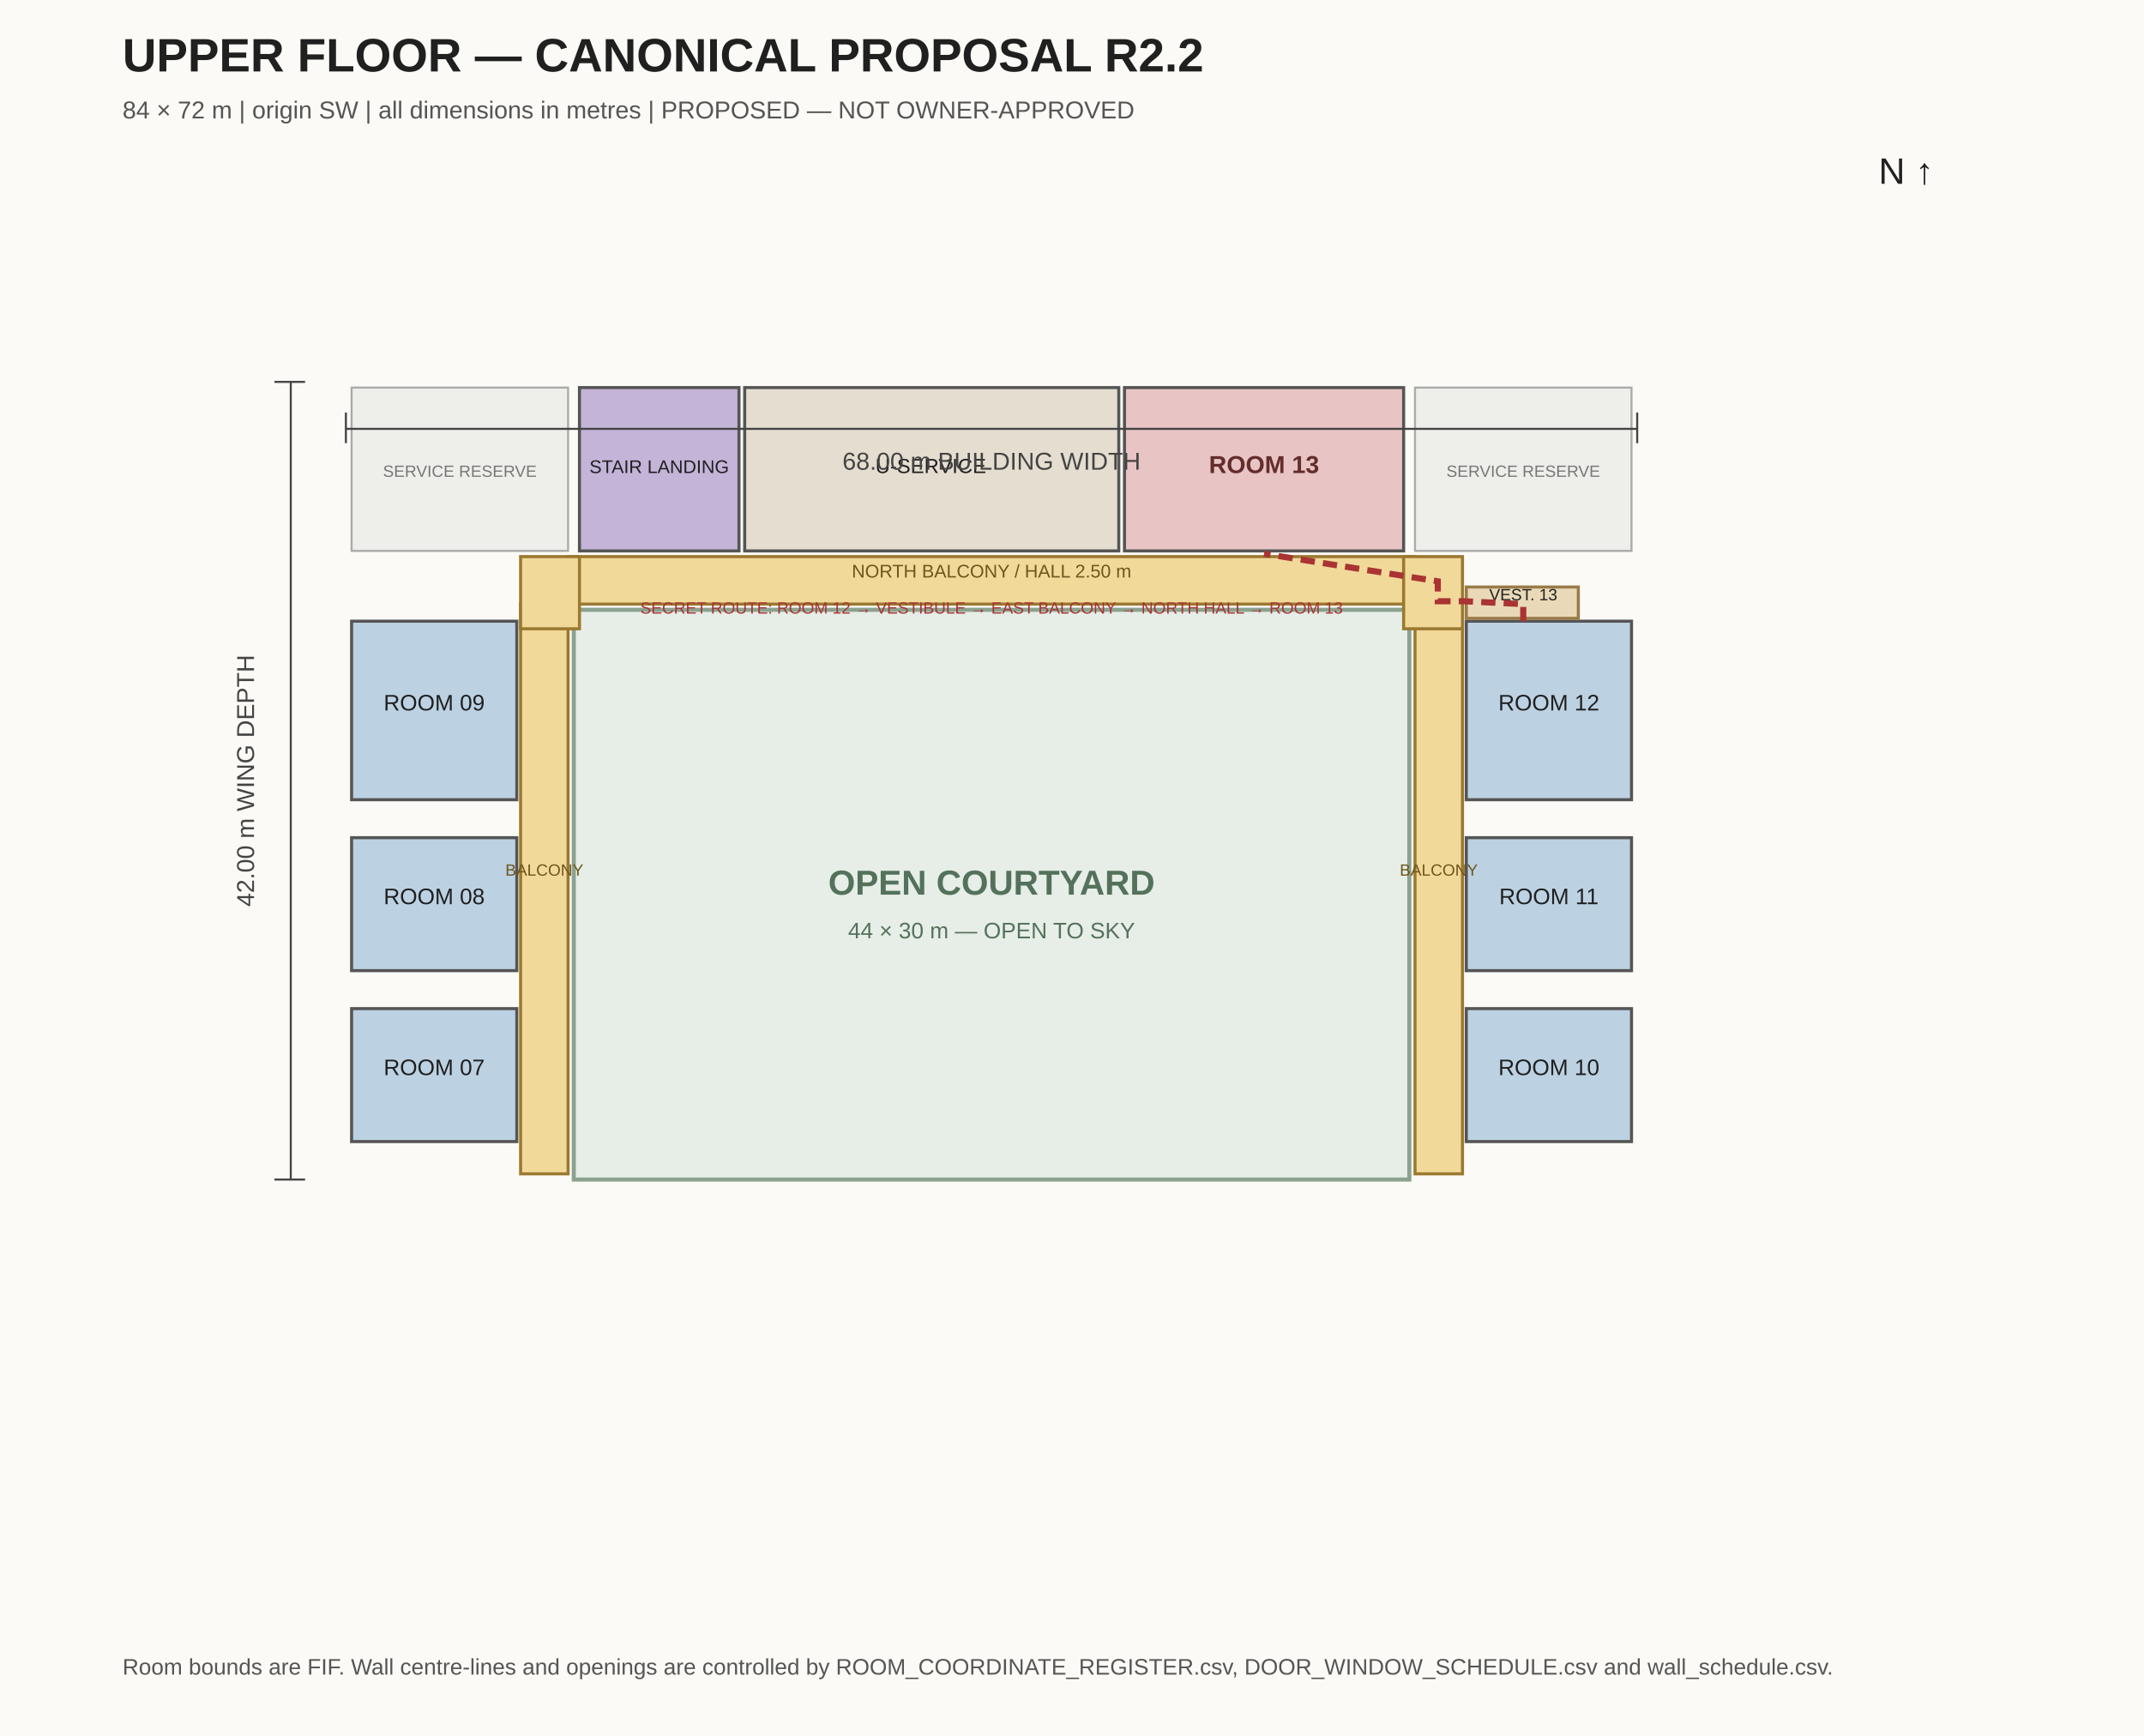
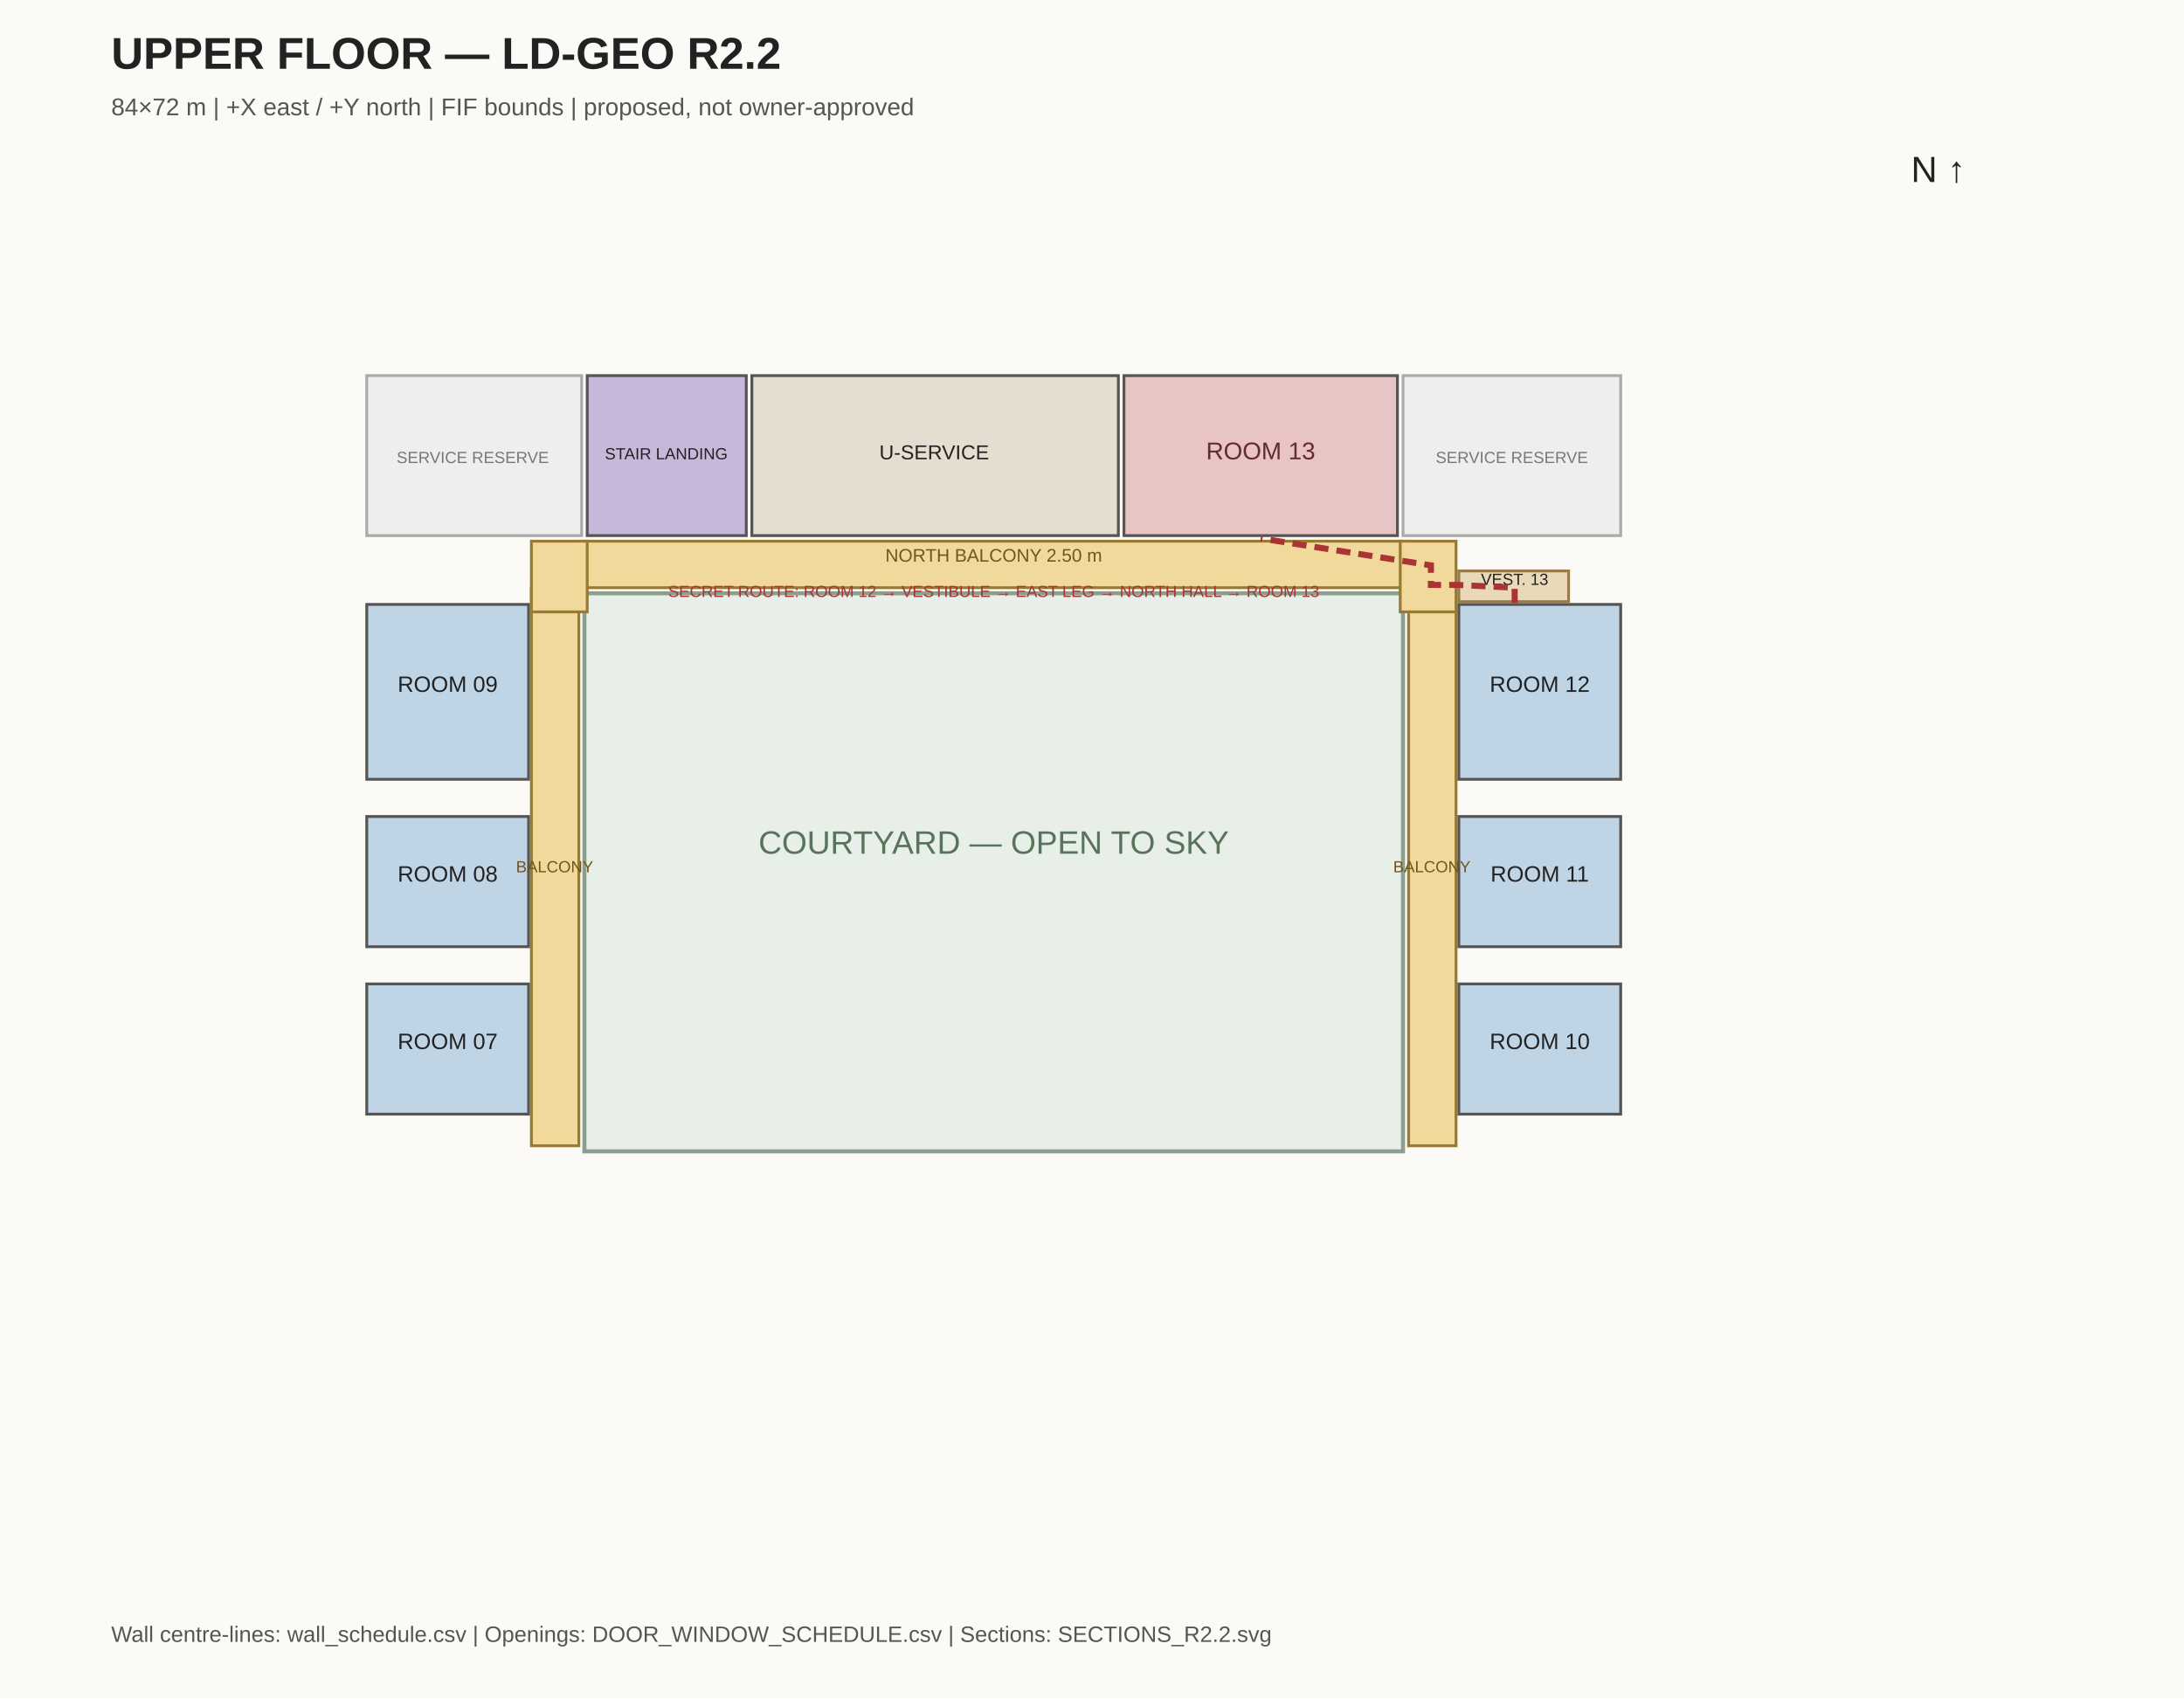
- <svg xmlns="http://www.w3.org/2000/svg" width="1050" height="850" viewBox="0 0 1050 850">
-   <rect width="1050" height="850" fill="#fbfaf6" />
-   <text x="60" y="35" font-family="Arial" font-size="23" font-weight="bold" fill="#202020">UPPER FLOOR — CANONICAL PROPOSAL R2.2</text>
-   <text x="60" y="58" font-family="Arial" font-size="12" fill="#555">84 × 72 m | origin SW | all dimensions in metres | PROPOSED — NOT OWNER-APPROVED</text>
-   <path d="MM169.4 577.6 L281 577.6 L281 298.6 L690.2 298.6 L690.2 577.6 L801.8 577.6 L801.8 187 L169.4 187 Z" fill="#d8d3c8" stroke="#303030" stroke-width="3" />
-   <rect x="281" y="298.6" width="409.2" height="279" fill="#e6eee7" stroke="#8ba28f" stroke-width="2" />
-   <text x="485.6" y="438.1" font-family="Arial" font-size="17" fill="#54725b" text-anchor="middle" font-weight="bold">OPEN COURTYARD</text>
-   <text x="485.6" y="459.49" font-family="Arial" font-size="11" fill="#54725b" text-anchor="middle" font-weight="normal">44 × 30 m — OPEN TO SKY</text>
-   <rect x="172.19" y="493.9" width="80.91" height="65.1" fill="#bcd2e3" stroke="#555" stroke-width="1.5" />
-   <text x="212.645" y="526.45" font-family="Arial" font-size="11" fill="#202020" text-anchor="middle" font-weight="normal">ROOM 07</text>
-   <rect x="172.19" y="410.2" width="80.91" height="65.1" fill="#bcd2e3" stroke="#555" stroke-width="1.5" />
-   <text x="212.645" y="442.75" font-family="Arial" font-size="11" fill="#202020" text-anchor="middle" font-weight="normal">ROOM 08</text>
-   <rect x="172.19" y="304.18" width="80.91" height="87.42" fill="#bcd2e3" stroke="#555" stroke-width="1.5" />
-   <text x="212.645" y="347.89" font-family="Arial" font-size="11" fill="#202020" text-anchor="middle" font-weight="normal">ROOM 09</text>
-   <rect x="718.1" y="493.9" width="80.91" height="65.1" fill="#bcd2e3" stroke="#555" stroke-width="1.5" />
-   <text x="758.555" y="526.45" font-family="Arial" font-size="11" fill="#202020" text-anchor="middle" font-weight="normal">ROOM 10</text>
-   <rect x="718.1" y="410.2" width="80.91" height="65.1" fill="#bcd2e3" stroke="#555" stroke-width="1.5" />
-   <text x="758.555" y="442.75" font-family="Arial" font-size="11" fill="#202020" text-anchor="middle" font-weight="normal">ROOM 11</text>
-   <rect x="718.1" y="304.18" width="80.91" height="87.42" fill="#bcd2e3" stroke="#555" stroke-width="1.5" />
-   <text x="758.555" y="347.89" font-family="Arial" font-size="11" fill="#202020" text-anchor="middle" font-weight="normal">ROOM 12</text>
-   <rect x="254.96" y="295.81" width="23.25" height="279" fill="#f1d99a" stroke="#9a7930" stroke-width="1.5" />
-   <rect x="692.99" y="295.81" width="23.25" height="279" fill="#f1d99a" stroke="#9a7930" stroke-width="1.5" />
-   <rect x="278.21" y="272.56" width="414.78" height="23.25" fill="#f1d99a" stroke="#9a7930" stroke-width="1.5" />
-   <rect x="254.96" y="272.56" width="28.83" height="35.34" fill="#f1d99a" stroke="#9a7930" stroke-width="1.5" />
-   <rect x="687.41" y="272.56" width="28.83" height="35.34" fill="#f1d99a" stroke="#9a7930" stroke-width="1.5" />
-   <text x="266.585" y="428.8" font-family="Arial" font-size="8" fill="#70551d" text-anchor="middle" font-weight="normal">BALCONY</text>
-   <text x="704.615" y="428.8" font-family="Arial" font-size="8" fill="#70551d" text-anchor="middle" font-weight="normal">BALCONY</text>
-   <text x="485.6" y="282.79" font-family="Arial" font-size="9" fill="#70551d" text-anchor="middle" font-weight="normal">NORTH BALCONY / HALL 2.50 m</text>
-   <rect x="283.79" y="189.79" width="78.12" height="79.98" fill="#c4b4d8" stroke="#555" stroke-width="1.5" />
-   <rect x="364.7" y="189.79" width="183.21" height="79.98" fill="#e4ddd0" stroke="#555" stroke-width="1.5" />
-   <rect x="550.7" y="189.79" width="136.71" height="79.98" fill="#e8c4c4" stroke="#555" stroke-width="1.5" />
-   <rect x="172.19" y="189.79" width="106.02" height="79.98" fill="#eeeeea" stroke="#aaa" stroke-width="1" />
-   <rect x="692.99" y="189.79" width="106.02" height="79.98" fill="#eeeeea" stroke="#aaa" stroke-width="1" />
-   <text x="322.85" y="231.64" font-family="Arial" font-size="9" fill="#202020" text-anchor="middle" font-weight="normal">STAIR LANDING</text>
-   <text x="455.84" y="231.64" font-family="Arial" font-size="10" fill="#202020" text-anchor="middle" font-weight="normal">U-SERVICE</text>
-   <text x="619.055" y="231.64" font-family="Arial" font-size="12" fill="#642c2c" text-anchor="middle" font-weight="bold">ROOM 13</text>
-   <text x="225.2" y="233.5" font-family="Arial" font-size="8" fill="#777" text-anchor="middle" font-weight="normal">SERVICE RESERVE</text>
-   <text x="746" y="233.5" font-family="Arial" font-size="8" fill="#777" text-anchor="middle" font-weight="normal">SERVICE RESERVE</text>
-   <rect x="718.1" y="287.44" width="54.87" height="15.345" fill="#e9d9b8" stroke="#997b48" stroke-width="1.5" />
-   <text x="746" y="293.95" font-family="Arial" font-size="8" fill="#202020" text-anchor="middle" font-weight="normal">VEST. 13</text>
-   <path d="M746 304.18 L746 295.81 L717.17 294.415 L704.15 294.415 L704.15 284.65 L619.055 271.165" fill="none" stroke="#a33" stroke-width="3" stroke-dasharray="7 4" />
-   <text x="485.6" y="300.46" font-family="Arial" font-size="8" fill="#a33" text-anchor="middle" font-weight="normal">SECRET ROUTE: ROOM 12 → VESTIBULE → EAST BALCONY → NORTH HALL → ROOM 13</text>
-   <g stroke="#444" stroke-width="1" fill="none">
-     <path d="M169.4 202 V217 M801.8 202 V217 M169.4 210 H801.8" />
-     <path d="M149.4 577.6 H134.4 M149.4 187 H134.4 M142.4 577.6 V187" />
-   </g>
-   <text x="485.6" y="230" text-anchor="middle" font-family="Arial" font-size="12" fill="#444">68.00 m BUILDING WIDTH</text>
-   <text x="124.4" y="382.3" text-anchor="middle" transform="rotate(-90 124.4 382.3)" font-family="Arial" font-size="12" fill="#444">42.00 m WING DEPTH</text>
-   <text x="920" y="90" font-family="Arial" font-size="18" fill="#222">N ↑</text>
-   <text x="60" y="820" font-family="Arial" font-size="11" fill="#555">Room bounds are FIF. Wall centre-lines and openings are controlled by ROOM_COORDINATE_REGISTER.csv, DOOR_WINDOW_SCHEDULE.csv and wall_schedule.csv.</text>
+ <svg xmlns="http://www.w3.org/2000/svg" width="1080" height="840" viewBox="0 0 1080 840">
+   <rect width="100%" height="100%" fill="#fbfaf6" />
+   <text x="55" y="34" font-family="Arial" font-size="22" font-weight="bold" fill="#222">UPPER FLOOR — LD-GEO R2.2</text>
+   <text x="55" y="57" font-family="Arial" font-size="12" fill="#555">84×72 m | +X east / +Y north | FIF bounds | proposed, not owner-approved</text>
+   <path d="MM178.6 569.4 L289 569.4 L289 293.4 L693.8 293.4 L693.8 569.4 L804.2 569.4 L804.2 183 L178.6 183 Z" fill="#d7d2c7" stroke="#222" stroke-width="3" />
+   <rect x="289" y="293.4" width="404.8" height="276" fill="#e7efe8" stroke="#8a9f8d" stroke-width="2" />
+   <text x="491.4" y="422.2" font-family="Arial" font-size="16" fill="#58745d" text-anchor="middle">COURTYARD — OPEN TO SKY</text>
+   <rect x="181.36" y="486.6" width="80.04" height="64.4" fill="#bfd4e5" stroke="#555" stroke-width="1.4" />
+   <text x="221.38" y="518.8" font-family="Arial" font-size="11" fill="#222" text-anchor="middle">ROOM 07</text>
+   <rect x="181.36" y="403.8" width="80.04" height="64.4" fill="#bfd4e5" stroke="#555" stroke-width="1.4" />
+   <text x="221.38" y="436" font-family="Arial" font-size="11" fill="#222" text-anchor="middle">ROOM 08</text>
+   <rect x="181.36" y="298.92" width="80.04" height="86.48" fill="#bfd4e5" stroke="#555" stroke-width="1.4" />
+   <text x="221.38" y="342.16" font-family="Arial" font-size="11" fill="#222" text-anchor="middle">ROOM 09</text>
+   <rect x="721.4" y="486.6" width="80.04" height="64.4" fill="#bfd4e5" stroke="#555" stroke-width="1.4" />
+   <text x="761.42" y="518.8" font-family="Arial" font-size="11" fill="#222" text-anchor="middle">ROOM 10</text>
+   <rect x="721.4" y="403.8" width="80.04" height="64.4" fill="#bfd4e5" stroke="#555" stroke-width="1.4" />
+   <text x="761.42" y="436" font-family="Arial" font-size="11" fill="#222" text-anchor="middle">ROOM 11</text>
+   <rect x="721.4" y="298.92" width="80.04" height="86.48" fill="#bfd4e5" stroke="#555" stroke-width="1.4" />
+   <text x="761.42" y="342.16" font-family="Arial" font-size="11" fill="#222" text-anchor="middle">ROOM 12</text>
+   <rect x="262.78" y="290.64" width="23.46" height="276" fill="#f1d99b" stroke="#9a7930" stroke-width="1.4" />
+   <rect x="696.56" y="290.64" width="23.46" height="276" fill="#f1d99b" stroke="#9a7930" stroke-width="1.4" />
+   <rect x="286.24" y="267.64" width="410.32" height="23" fill="#f1d99b" stroke="#9a7930" stroke-width="1.4" />
+   <rect x="262.78" y="267.64" width="27.6" height="34.96" fill="#f1d99b" stroke="#9a7930" stroke-width="1.4" />
+   <rect x="692.42" y="267.64" width="27.6" height="34.96" fill="#f1d99b" stroke="#9a7930" stroke-width="1.4" />
+   <text x="274.28" y="431.4" font-family="Arial" font-size="8" fill="#70551d" text-anchor="middle">BALCONY</text>
+   <text x="708.06" y="431.4" font-family="Arial" font-size="8" fill="#70551d" text-anchor="middle">BALCONY</text>
+   <text x="491.4" y="277.76" font-family="Arial" font-size="9" fill="#70551d" text-anchor="middle">NORTH BALCONY 2.50 m</text>
+   <rect x="290.38" y="185.76" width="78.66" height="79.12" fill="#c7b7d9" stroke="#555" stroke-width="1.4" />
+   <rect x="371.8" y="185.76" width="181.24" height="79.12" fill="#e4ddd0" stroke="#555" stroke-width="1.4" />
+   <rect x="555.8" y="185.76" width="135.24" height="79.12" fill="#e8c4c4" stroke="#555" stroke-width="1.4" />
+   <rect x="181.36" y="185.76" width="106.26" height="79.12" fill="#eee" stroke="#aaa" stroke-width="1.4" />
+   <rect x="693.8" y="185.76" width="107.64" height="79.12" fill="#eee" stroke="#aaa" stroke-width="1.4" />
+   <text x="329.48" y="227.16" font-family="Arial" font-size="8" fill="#222" text-anchor="middle">STAIR LANDING</text>
+   <text x="461.96" y="227.16" font-family="Arial" font-size="10" fill="#222" text-anchor="middle">U-SERVICE</text>
+   <text x="623.42" y="227.16" font-family="Arial" font-size="12" fill="#642c2c" text-anchor="middle">ROOM 13</text>
+   <text x="233.8" y="229" font-family="Arial" font-size="8" fill="#777" text-anchor="middle">SERVICE RESERVE</text>
+   <text x="747.62" y="229" font-family="Arial" font-size="8" fill="#777" text-anchor="middle">SERVICE RESERVE</text>
+   <rect x="721.4" y="282.36" width="54.28" height="15.18" fill="#e9d9b8" stroke="#997b48" stroke-width="1.4" />
+   <text x="749" y="289.26" font-family="Arial" font-size="8" fill="#222" text-anchor="middle">VEST. 13</text>
+   <path d="M749 298.23 L749 290.64 L720.71 289.26 L707.6 289.26 L707.6 279.6 L623.42 266.26" fill="none" stroke="#a33" stroke-width="3" stroke-dasharray="7 4" />
+   <text x="491.4" y="295.24" font-family="Arial" font-size="8" fill="#a33" text-anchor="middle">SECRET ROUTE: ROOM 12 → VESTIBULE → EAST LEG → NORTH HALL → ROOM 13</text>
+   <text x="945" y="90" font-family="Arial" font-size="18" fill="#222">N ↑</text>
+   <text x="55" y="812" font-family="Arial" font-size="11" fill="#555">Wall centre-lines: wall_schedule.csv | Openings: DOOR_WINDOW_SCHEDULE.csv | Sections: SECTIONS_R2.2.svg</text>
</svg>
